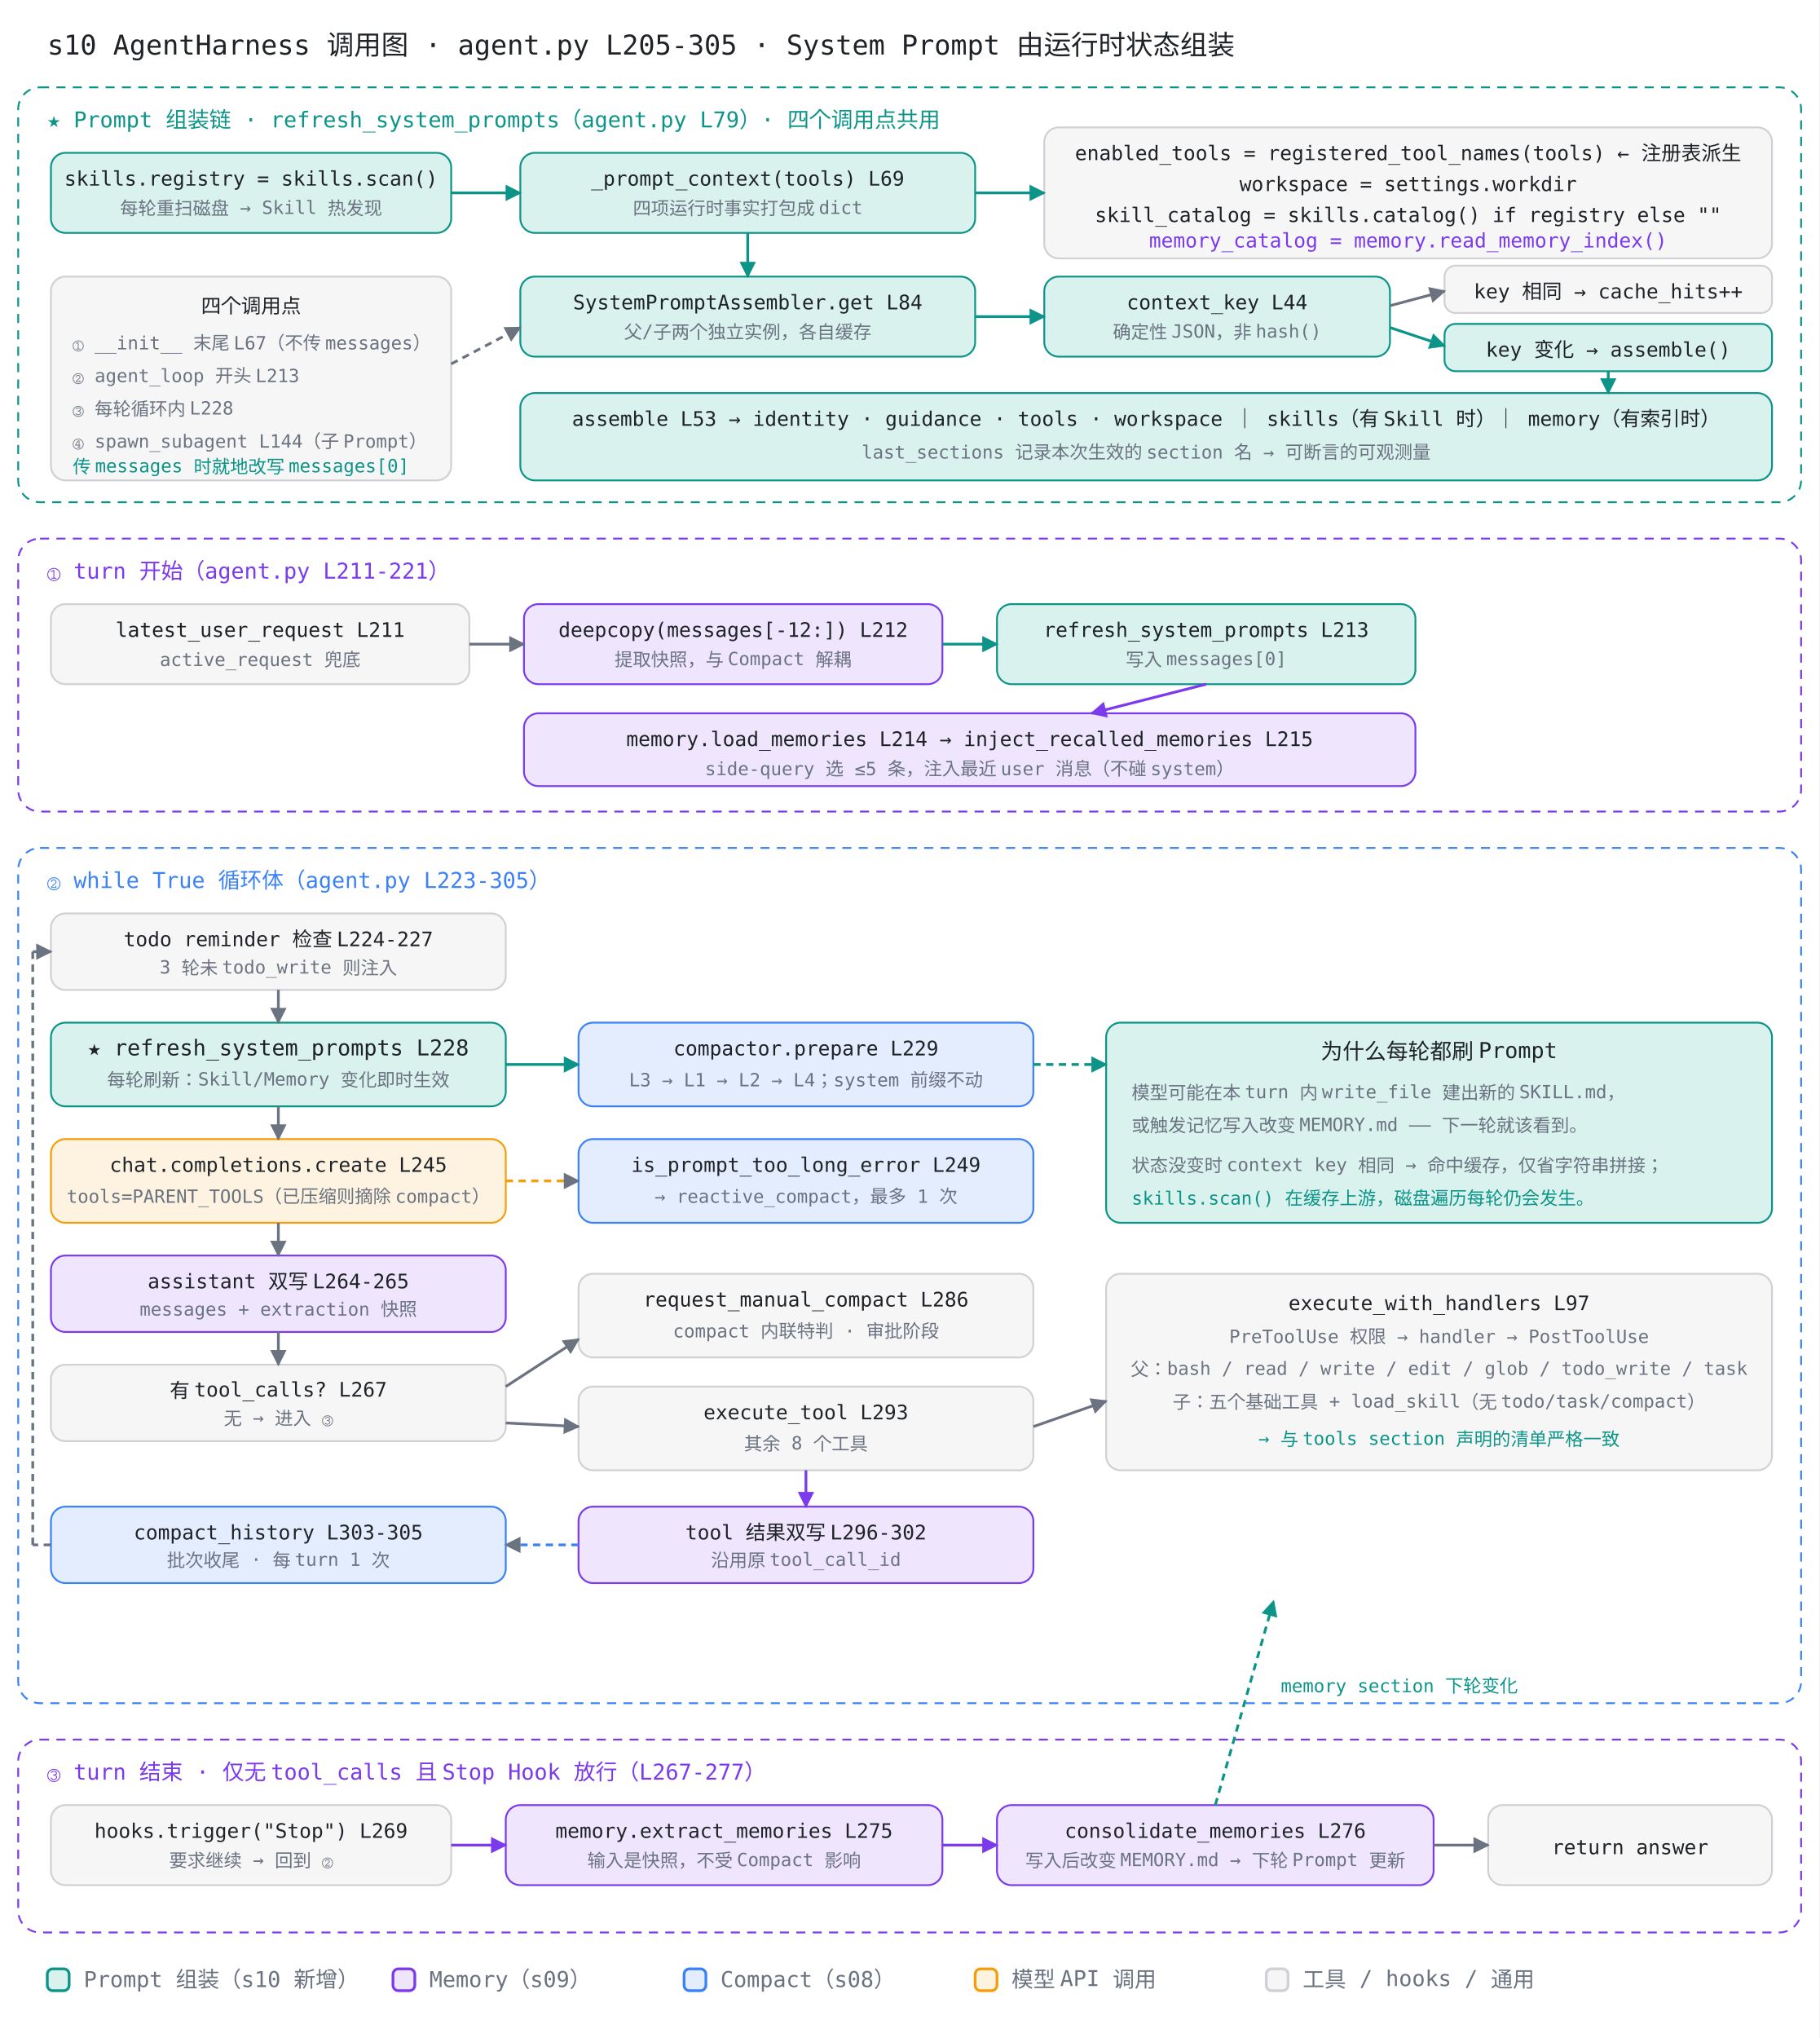
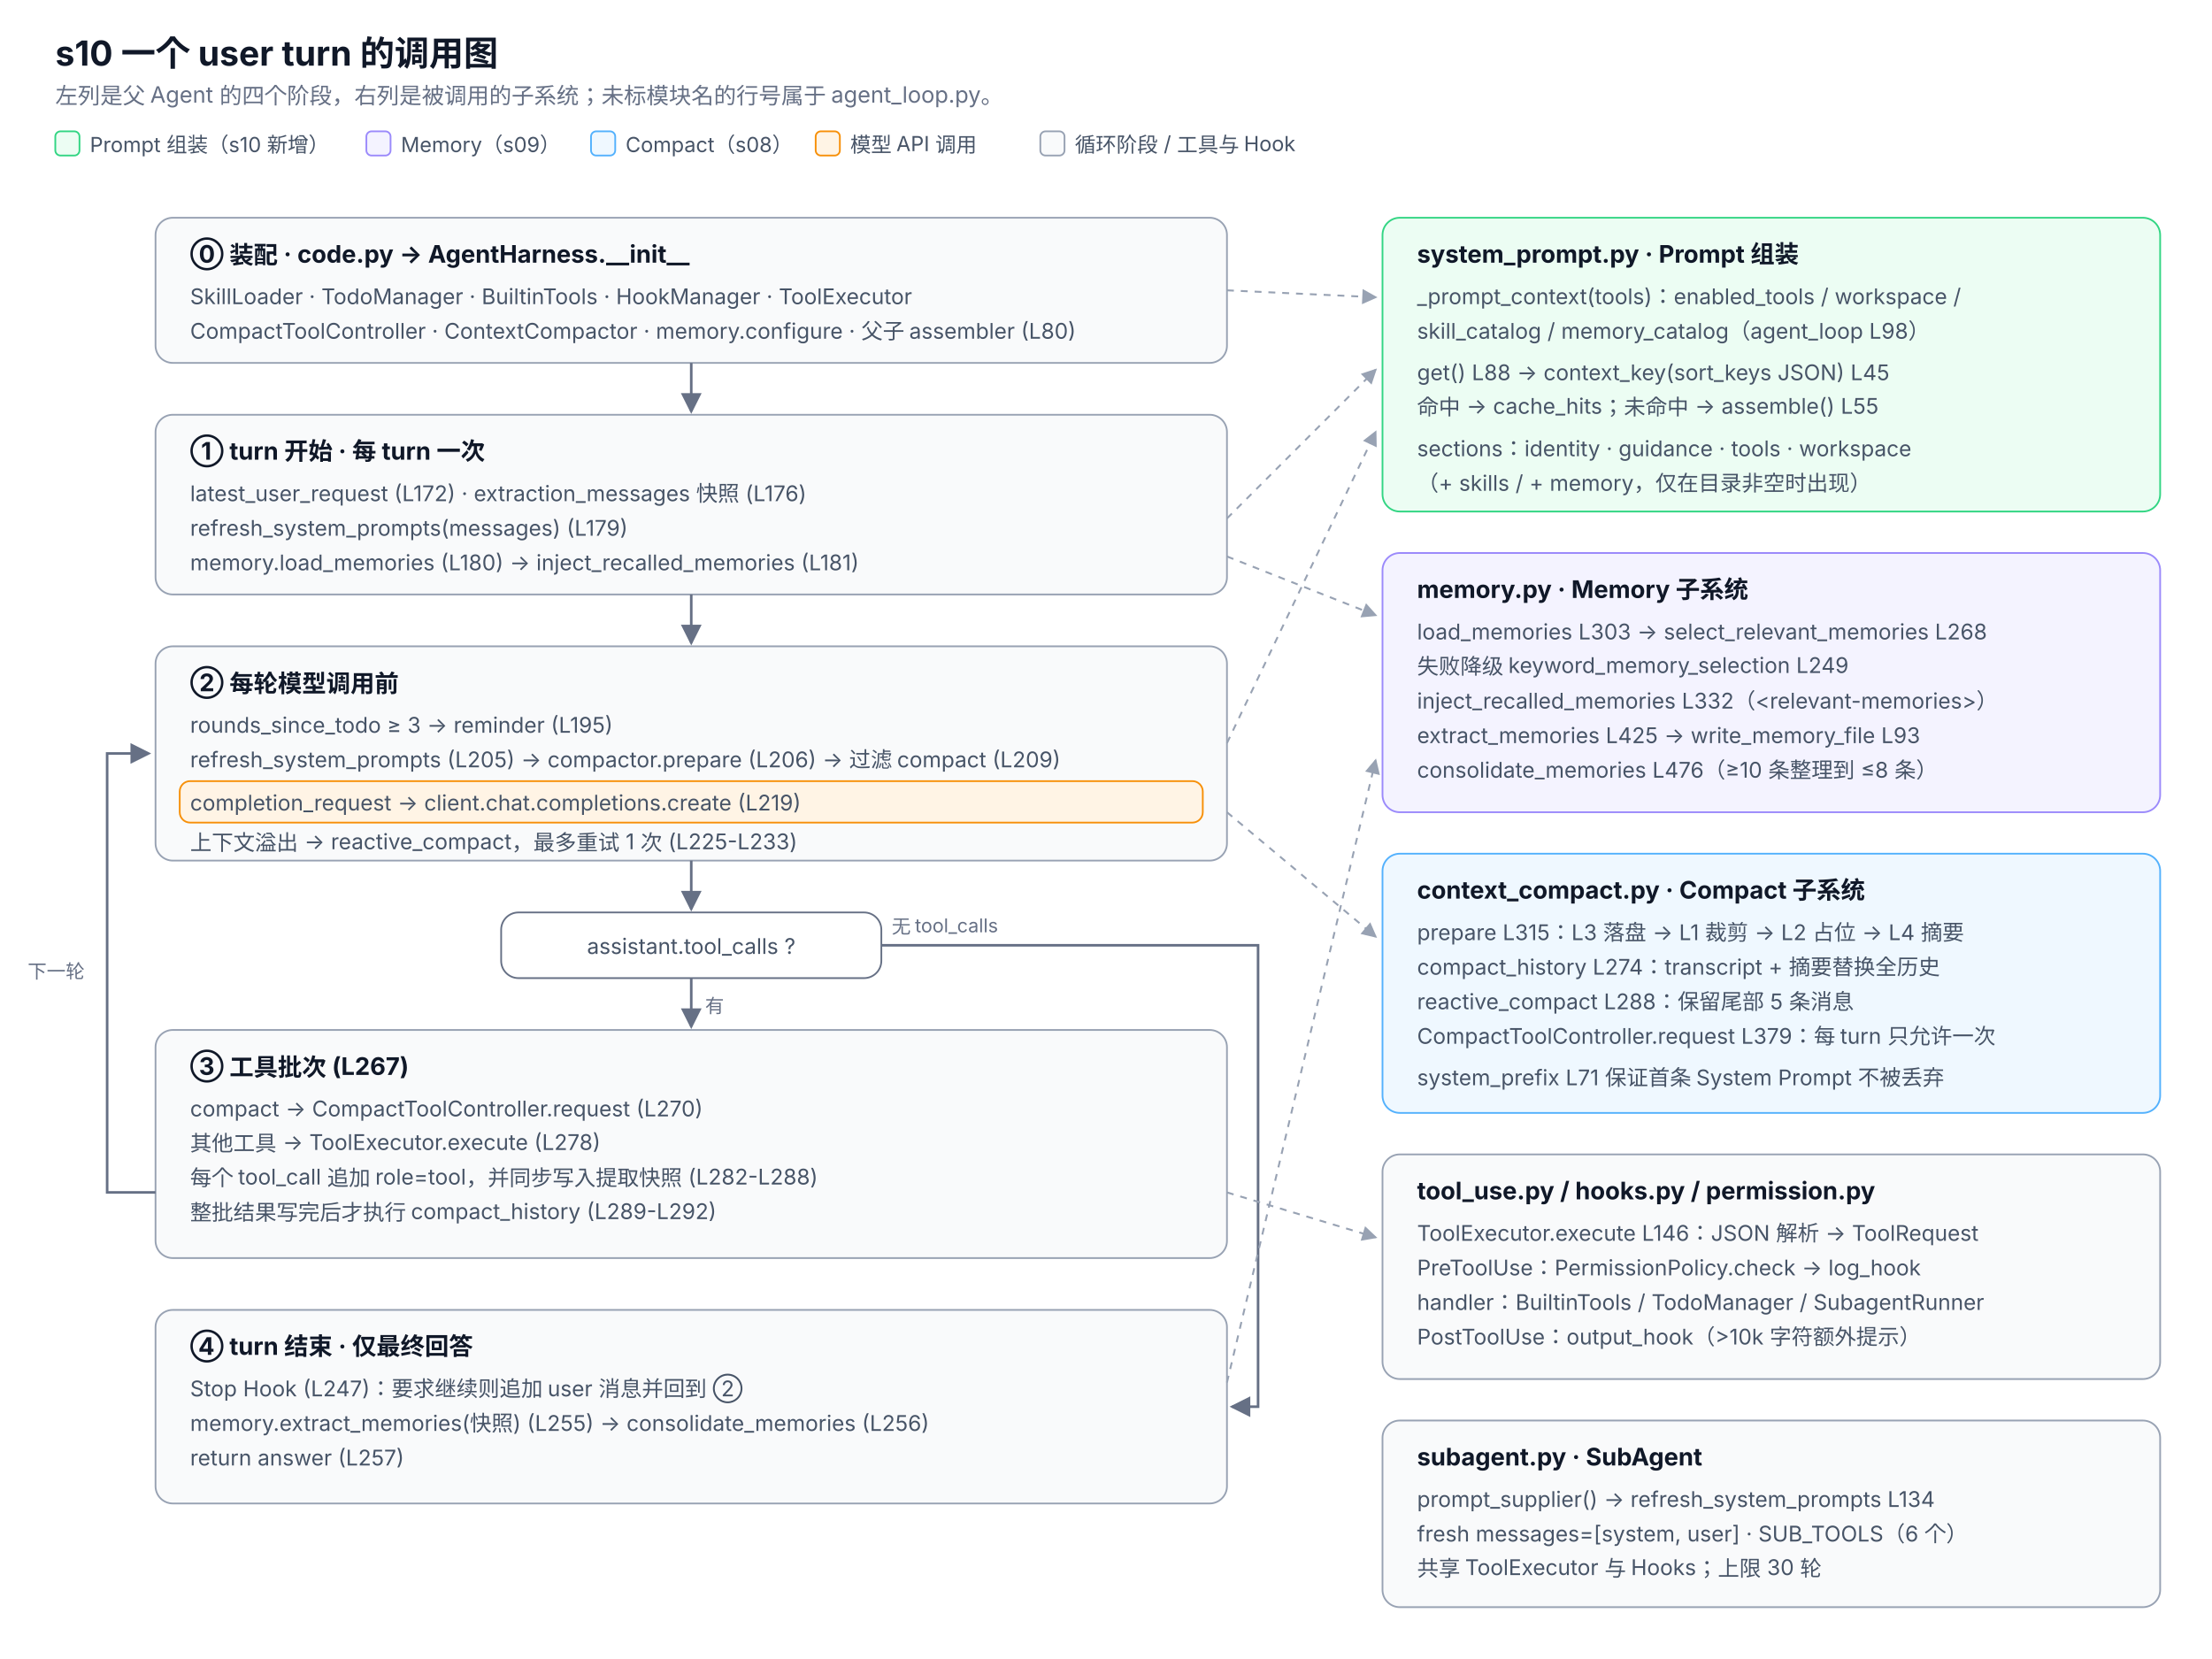
- <svg xmlns="http://www.w3.org/2000/svg" viewBox="0 0 1000 1120" font-family="ui-monospace, 'SF Mono', Consolas, monospace">
+ <svg xmlns="http://www.w3.org/2000/svg" width="1280" height="960" viewBox="0 0 1280 960">
  <defs>
-     <marker id="arr" viewBox="0 0 10 10" refX="9" refY="5" markerWidth="6" markerHeight="6" orient="auto">
-       <path d="M0,0 L10,5 L0,10 Z" fill="#6b7280" />
+     <marker id="arrow" markerWidth="8" markerHeight="8" refX="7" refY="4" orient="auto">
+       <path d="M0,0 L8,4 L0,8 Z" fill="#667085" />
    </marker>
-     <marker id="arrP" viewBox="0 0 10 10" refX="9" refY="5" markerWidth="6" markerHeight="6" orient="auto">
-       <path d="M0,0 L10,5 L0,10 Z" fill="#0d9488" />
+     <marker id="arrow-light" markerWidth="8" markerHeight="8" refX="7" refY="4" orient="auto">
+       <path d="M0,0 L8,4 L0,8 Z" fill="#98a2b3" />
    </marker>
-     <marker id="arrM" viewBox="0 0 10 10" refX="9" refY="5" markerWidth="6" markerHeight="6" orient="auto">
-       <path d="M0,0 L10,5 L0,10 Z" fill="#7c3aed" />
-     </marker>
+     <style>
+       .title { font: 700 20px -apple-system,BlinkMacSystemFont,"Segoe UI",sans-serif; fill: #101828; }
+       .subtitle { font: 13px -apple-system,BlinkMacSystemFont,"Segoe UI",sans-serif; fill: #667085; }
+       .legend { font: 12px -apple-system,BlinkMacSystemFont,"Segoe UI",sans-serif; fill: #475467; }
+       .box-title { font: 700 14px -apple-system,BlinkMacSystemFont,"Segoe UI",sans-serif; fill: #101828; }
+       .box-text { font: 12.5px -apple-system,BlinkMacSystemFont,"Segoe UI",sans-serif; fill: #475467; }
+       .edge-label { font: 11px -apple-system,BlinkMacSystemFont,"Segoe UI",sans-serif; fill: #667085; }
+       .edge { stroke: #667085; stroke-width: 1.5; fill: none; marker-end: url(#arrow); }
+       .link { stroke: #98a2b3; stroke-width: 1.1; fill: none; stroke-dasharray: 4 4; marker-end: url(#arrow-light); }
+       .stage { fill: #f9fafb; stroke: #98a2b3; }
+       .decision { fill: #ffffff; stroke: #667085; }
+       .prompt { fill: #ecfdf3; stroke: #32d583; }
+       .memory { fill: #f4f3ff; stroke: #9b8afb; }
+       .compact { fill: #eff8ff; stroke: #53b1fd; }
+       .model { fill: #fff4e5; stroke: #f79009; }
+     </style>
  </defs>
-   <rect x="0" y="0" width="1000" height="1120" fill="#ffffff" />
-   <text x="26" y="30" fill="#1f2328" font-size="15">s10 AgentHarness 调用图 · agent.py L205-305 · System Prompt 由运行时状态组装</text>
-   <rect x="10" y="48" width="980" height="228" rx="12" fill="none" stroke="#0d9488" stroke-dasharray="5 4" />
-   <text x="26" y="70" fill="#0d9488" font-size="12">★ Prompt 组装链 · refresh_system_prompts（agent.py L79）· 四个调用点共用</text>
-   <rect x="28" y="84" width="220" height="44" rx="8" fill="#d9f2ee" stroke="#0d9488" />
-   <text x="138" y="102" text-anchor="middle" fill="#1f2328" font-size="11">skills.registry = skills.scan()</text>
-   <text x="138" y="118" text-anchor="middle" fill="#6b7280" font-size="10">每轮重扫磁盘 → Skill 热发现</text>
-   <rect x="286" y="84" width="250" height="44" rx="8" fill="#d9f2ee" stroke="#0d9488" />
-   <text x="411" y="102" text-anchor="middle" fill="#1f2328" font-size="11">_prompt_context(tools) L69</text>
-   <text x="411" y="118" text-anchor="middle" fill="#6b7280" font-size="10">四项运行时事实打包成 dict</text>
-   <rect x="574" y="70" width="400" height="72" rx="8" fill="#f6f6f7" stroke="#d0d0d5" />
-   <text x="774" y="88" text-anchor="middle" fill="#1f2328" font-size="11">enabled_tools = registered_tool_names(tools)  ← 注册表派生</text>
-   <text x="774" y="105" text-anchor="middle" fill="#1f2328" font-size="11">workspace = settings.workdir</text>
-   <text x="774" y="122" text-anchor="middle" fill="#1f2328" font-size="11">skill_catalog = skills.catalog() if registry else ""</text>
-   <text x="774" y="136" text-anchor="middle" fill="#7c3aed" font-size="11">memory_catalog = memory.read_memory_index()</text>
-   <rect x="286" y="152" width="250" height="44" rx="8" fill="#d9f2ee" stroke="#0d9488" />
-   <text x="411" y="170" text-anchor="middle" fill="#1f2328" font-size="11">SystemPromptAssembler.get L84</text>
-   <text x="411" y="186" text-anchor="middle" fill="#6b7280" font-size="10">父/子两个独立实例，各自缓存</text>
-   <rect x="574" y="152" width="190" height="44" rx="8" fill="#d9f2ee" stroke="#0d9488" />
-   <text x="669" y="170" text-anchor="middle" fill="#1f2328" font-size="11">context_key L44</text>
-   <text x="669" y="186" text-anchor="middle" fill="#6b7280" font-size="10">确定性 JSON，非 hash()</text>
-   <rect x="794" y="146" width="180" height="26" rx="6" fill="#f6f6f7" stroke="#d0d0d5" />
-   <text x="884" y="164" text-anchor="middle" fill="#1f2328" font-size="11">key 相同 → cache_hits++</text>
-   <rect x="794" y="178" width="180" height="26" rx="6" fill="#d9f2ee" stroke="#0d9488" />
-   <text x="884" y="196" text-anchor="middle" fill="#1f2328" font-size="11">key 变化 → assemble()</text>
-   <rect x="286" y="216" width="688" height="48" rx="8" fill="#d9f2ee" stroke="#0d9488" />
-   <text x="630" y="234" text-anchor="middle" fill="#1f2328" font-size="11">assemble L53 → identity · guidance · tools · workspace ｜ skills（有 Skill 时）｜ memory（有索引时）</text>
-   <text x="630" y="252" text-anchor="middle" fill="#6b7280" font-size="10">last_sections 记录本次生效的 section 名 → 可断言的可观测量</text>
-   <rect x="28" y="152" width="220" height="112" rx="8" fill="#f6f6f7" stroke="#d0d0d5" />
-   <text x="138" y="172" text-anchor="middle" fill="#1f2328" font-size="11">四个调用点</text>
-   <text x="40" y="192" fill="#6b7280" font-size="10">① __init__ 末尾  L67（不传 messages）</text>
-   <text x="40" y="210" fill="#6b7280" font-size="10">② agent_loop 开头  L213</text>
-   <text x="40" y="228" fill="#6b7280" font-size="10">③ 每轮循环内  L228</text>
-   <text x="40" y="246" fill="#6b7280" font-size="10">④ spawn_subagent  L144（子 Prompt）</text>
-   <text x="40" y="260" fill="#0d9488" font-size="10">传 messages 时就地改写 messages[0]</text>
-   <line x1="248" y1="106" x2="286" y2="106" stroke="#0d9488" stroke-width="1.5" marker-end="url(#arrP)" />
-   <line x1="536" y1="106" x2="574" y2="106" stroke="#0d9488" stroke-width="1.5" marker-end="url(#arrP)" />
-   <line x1="411" y1="128" x2="411" y2="152" stroke="#0d9488" stroke-width="1.5" marker-end="url(#arrP)" />
-   <line x1="536" y1="174" x2="574" y2="174" stroke="#0d9488" stroke-width="1.5" marker-end="url(#arrP)" />
-   <line x1="764" y1="168" x2="794" y2="160" stroke="#6b7280" stroke-width="1.5" marker-end="url(#arr)" />
-   <line x1="764" y1="180" x2="794" y2="190" stroke="#0d9488" stroke-width="1.5" marker-end="url(#arrP)" />
-   <line x1="884" y1="204" x2="884" y2="216" stroke="#0d9488" stroke-width="1.5" marker-end="url(#arrP)" />
-   <line x1="248" y1="200" x2="286" y2="180" stroke="#6b7280" stroke-width="1.5" stroke-dasharray="4 3" marker-end="url(#arr)" />
-   <rect x="10" y="296" width="980" height="150" rx="12" fill="none" stroke="#7c3aed" stroke-dasharray="5 4" />
-   <text x="26" y="318" fill="#7c3aed" font-size="12">① turn 开始（agent.py L211-221）</text>
-   <rect x="28" y="332" width="230" height="44" rx="8" fill="#f6f6f7" stroke="#d0d0d5" />
-   <text x="143" y="350" text-anchor="middle" fill="#1f2328" font-size="11">latest_user_request L211</text>
-   <text x="143" y="366" text-anchor="middle" fill="#6b7280" font-size="10">active_request 兜底</text>
-   <rect x="288" y="332" width="230" height="44" rx="8" fill="#efe6fd" stroke="#7c3aed" />
-   <text x="403" y="350" text-anchor="middle" fill="#1f2328" font-size="11">deepcopy(messages[-12:]) L212</text>
-   <text x="403" y="366" text-anchor="middle" fill="#6b7280" font-size="10">提取快照，与 Compact 解耦</text>
-   <rect x="548" y="332" width="230" height="44" rx="8" fill="#d9f2ee" stroke="#0d9488" />
-   <text x="663" y="350" text-anchor="middle" fill="#1f2328" font-size="11">refresh_system_prompts L213</text>
-   <text x="663" y="366" text-anchor="middle" fill="#6b7280" font-size="10">写入 messages[0]</text>
-   <rect x="288" y="392" width="490" height="40" rx="8" fill="#efe6fd" stroke="#7c3aed" />
-   <text x="533" y="410" text-anchor="middle" fill="#1f2328" font-size="11">memory.load_memories L214 → inject_recalled_memories L215</text>
-   <text x="533" y="426" text-anchor="middle" fill="#6b7280" font-size="10">side-query 选 ≤5 条，注入最近 user 消息（不碰 system）</text>
-   <line x1="258" y1="354" x2="288" y2="354" stroke="#6b7280" stroke-width="1.5" marker-end="url(#arr)" />
-   <line x1="518" y1="354" x2="548" y2="354" stroke="#0d9488" stroke-width="1.5" marker-end="url(#arrP)" />
-   <line x1="663" y1="376" x2="600" y2="392" stroke="#7c3aed" stroke-width="1.5" marker-end="url(#arrM)" />
-   <rect x="10" y="466" width="980" height="470" rx="12" fill="none" stroke="#3b82f6" stroke-dasharray="5 4" />
-   <text x="26" y="488" fill="#3b82f6" font-size="12">② while True 循环体（agent.py L223-305）</text>
-   <rect x="28" y="502" width="250" height="42" rx="8" fill="#f6f6f7" stroke="#d0d0d5" />
-   <text x="153" y="520" text-anchor="middle" fill="#1f2328" font-size="11">todo reminder 检查 L224-227</text>
-   <text x="153" y="535" text-anchor="middle" fill="#6b7280" font-size="10">3 轮未 todo_write 则注入</text>
-   <rect x="28" y="562" width="250" height="46" rx="8" fill="#d9f2ee" stroke="#0d9488" />
-   <text x="153" y="580" text-anchor="middle" fill="#1f2328" font-size="12">★ refresh_system_prompts L228</text>
-   <text x="153" y="597" text-anchor="middle" fill="#6b7280" font-size="10">每轮刷新：Skill/Memory 变化即时生效</text>
-   <rect x="318" y="562" width="250" height="46" rx="8" fill="#e3edfd" stroke="#3b82f6" />
-   <text x="443" y="580" text-anchor="middle" fill="#1f2328" font-size="11">compactor.prepare L229</text>
-   <text x="443" y="597" text-anchor="middle" fill="#6b7280" font-size="10">L3 → L1 → L2 → L4；system 前缀不动</text>
-   <rect x="28" y="626" width="250" height="46" rx="8" fill="#fdf3e0" stroke="#f59e0b" />
-   <text x="153" y="644" text-anchor="middle" fill="#1f2328" font-size="11">chat.completions.create L245</text>
-   <text x="153" y="661" text-anchor="middle" fill="#6b7280" font-size="10">tools=PARENT_TOOLS（已压缩则摘除 compact）</text>
-   <rect x="318" y="626" width="250" height="46" rx="8" fill="#e3edfd" stroke="#3b82f6" />
-   <text x="443" y="644" text-anchor="middle" fill="#1f2328" font-size="11">is_prompt_too_long_error L249</text>
-   <text x="443" y="661" text-anchor="middle" fill="#6b7280" font-size="10">→ reactive_compact，最多 1 次</text>
-   <rect x="28" y="690" width="250" height="42" rx="8" fill="#efe6fd" stroke="#7c3aed" />
-   <text x="153" y="708" text-anchor="middle" fill="#1f2328" font-size="11">assistant 双写 L264-265</text>
-   <text x="153" y="723" text-anchor="middle" fill="#6b7280" font-size="10">messages + extraction 快照</text>
-   <rect x="28" y="750" width="250" height="42" rx="8" fill="#f6f6f7" stroke="#d0d0d5" />
-   <text x="153" y="768" text-anchor="middle" fill="#1f2328" font-size="11">有 tool_calls? L267</text>
-   <text x="153" y="783" text-anchor="middle" fill="#6b7280" font-size="10">无 → 进入 ③</text>
-   <rect x="318" y="700" width="250" height="46" rx="8" fill="#f6f6f7" stroke="#d0d0d5" />
-   <text x="443" y="718" text-anchor="middle" fill="#1f2328" font-size="11">request_manual_compact L286</text>
-   <text x="443" y="735" text-anchor="middle" fill="#6b7280" font-size="10">compact 内联特判 · 审批阶段</text>
-   <rect x="318" y="762" width="250" height="46" rx="8" fill="#f6f6f7" stroke="#d0d0d5" />
-   <text x="443" y="780" text-anchor="middle" fill="#1f2328" font-size="11">execute_tool L293</text>
-   <text x="443" y="797" text-anchor="middle" fill="#6b7280" font-size="10">其余 8 个工具</text>
-   <rect x="608" y="700" width="366" height="108" rx="8" fill="#f6f6f7" stroke="#d0d0d5" />
-   <text x="791" y="720" text-anchor="middle" fill="#1f2328" font-size="11">execute_with_handlers L97</text>
-   <text x="791" y="738" text-anchor="middle" fill="#6b7280" font-size="10">PreToolUse 权限 → handler → PostToolUse</text>
-   <text x="791" y="756" text-anchor="middle" fill="#6b7280" font-size="10">父：bash / read / write / edit / glob / todo_write / task</text>
-   <text x="791" y="774" text-anchor="middle" fill="#6b7280" font-size="10">子：五个基础工具 + load_skill（无 todo/task/compact）</text>
-   <text x="791" y="794" text-anchor="middle" fill="#0d9488" font-size="10">→ 与 tools section 声明的清单严格一致</text>
-   <rect x="318" y="828" width="250" height="42" rx="8" fill="#efe6fd" stroke="#7c3aed" />
-   <text x="443" y="846" text-anchor="middle" fill="#1f2328" font-size="11">tool 结果双写 L296-302</text>
-   <text x="443" y="861" text-anchor="middle" fill="#6b7280" font-size="10">沿用原 tool_call_id</text>
-   <rect x="28" y="828" width="250" height="42" rx="8" fill="#e3edfd" stroke="#3b82f6" />
-   <text x="153" y="846" text-anchor="middle" fill="#1f2328" font-size="11">compact_history L303-305</text>
-   <text x="153" y="861" text-anchor="middle" fill="#6b7280" font-size="10">批次收尾 · 每 turn 1 次</text>
-   <rect x="608" y="562" width="366" height="110" rx="8" fill="#d9f2ee" stroke="#0d9488" />
-   <text x="791" y="582" text-anchor="middle" fill="#1f2328" font-size="12">为什么每轮都刷 Prompt</text>
-   <text x="622" y="604" fill="#6b7280" font-size="10">模型可能在本 turn 内 write_file 建出新的 SKILL.md，</text>
-   <text x="622" y="622" fill="#6b7280" font-size="10">或触发记忆写入改变 MEMORY.md —— 下一轮就该看到。</text>
-   <text x="622" y="644" fill="#6b7280" font-size="10">状态没变时 context key 相同 → 命中缓存，仅省字符串拼接；</text>
-   <text x="622" y="662" fill="#0d9488" font-size="10">skills.scan() 在缓存上游，磁盘遍历每轮仍会发生。</text>
-   <line x1="153" y1="544" x2="153" y2="562" stroke="#6b7280" stroke-width="1.5" marker-end="url(#arr)" />
-   <line x1="278" y1="585" x2="318" y2="585" stroke="#0d9488" stroke-width="1.5" marker-end="url(#arrP)" />
-   <line x1="568" y1="585" x2="608" y2="585" stroke="#0d9488" stroke-width="1.5" stroke-dasharray="4 3" marker-end="url(#arrP)" />
-   <line x1="153" y1="608" x2="153" y2="626" stroke="#6b7280" stroke-width="1.5" marker-end="url(#arr)" />
-   <line x1="278" y1="649" x2="318" y2="649" stroke="#f59e0b" stroke-width="1.5" stroke-dasharray="4 3" marker-end="url(#arr)" />
-   <line x1="153" y1="672" x2="153" y2="690" stroke="#6b7280" stroke-width="1.5" marker-end="url(#arr)" />
-   <line x1="153" y1="732" x2="153" y2="750" stroke="#6b7280" stroke-width="1.5" marker-end="url(#arr)" />
-   <line x1="278" y1="762" x2="318" y2="736" stroke="#6b7280" stroke-width="1.5" marker-end="url(#arr)" />
-   <line x1="278" y1="782" x2="318" y2="784" stroke="#6b7280" stroke-width="1.5" marker-end="url(#arr)" />
-   <line x1="568" y1="784" x2="608" y2="770" stroke="#6b7280" stroke-width="1.5" marker-end="url(#arr)" />
-   <line x1="443" y1="808" x2="443" y2="828" stroke="#7c3aed" stroke-width="1.5" marker-end="url(#arrM)" />
-   <line x1="318" y1="849" x2="278" y2="849" stroke="#3b82f6" stroke-width="1.5" stroke-dasharray="4 3" marker-end="url(#arr)" />
-   <line x1="28" y1="849" x2="18" y2="849" stroke="#6b7280" stroke-width="1.5" stroke-dasharray="4 3" />
-   <line x1="18" y1="849" x2="18" y2="523" stroke="#6b7280" stroke-width="1.5" stroke-dasharray="4 3" />
-   <line x1="18" y1="523" x2="28" y2="523" stroke="#6b7280" stroke-width="1.5" stroke-dasharray="4 3" marker-end="url(#arr)" />
-   <rect x="10" y="956" width="980" height="106" rx="12" fill="none" stroke="#7c3aed" stroke-dasharray="5 4" />
-   <text x="26" y="978" fill="#7c3aed" font-size="12">③ turn 结束 · 仅无 tool_calls 且 Stop Hook 放行（L267-277）</text>
-   <rect x="28" y="992" width="220" height="44" rx="8" fill="#f6f6f7" stroke="#d0d0d5" />
-   <text x="138" y="1010" text-anchor="middle" fill="#1f2328" font-size="11">hooks.trigger("Stop") L269</text>
-   <text x="138" y="1026" text-anchor="middle" fill="#6b7280" font-size="10">要求继续 → 回到 ②</text>
-   <rect x="278" y="992" width="240" height="44" rx="8" fill="#efe6fd" stroke="#7c3aed" />
-   <text x="398" y="1010" text-anchor="middle" fill="#1f2328" font-size="11">memory.extract_memories L275</text>
-   <text x="398" y="1026" text-anchor="middle" fill="#6b7280" font-size="10">输入是快照，不受 Compact 影响</text>
-   <rect x="548" y="992" width="240" height="44" rx="8" fill="#efe6fd" stroke="#7c3aed" />
-   <text x="668" y="1010" text-anchor="middle" fill="#1f2328" font-size="11">consolidate_memories L276</text>
-   <text x="668" y="1026" text-anchor="middle" fill="#6b7280" font-size="10">写入后改变 MEMORY.md → 下轮 Prompt 更新</text>
-   <rect x="818" y="992" width="156" height="44" rx="8" fill="#f6f6f7" stroke="#d0d0d5" />
-   <text x="896" y="1019" text-anchor="middle" fill="#1f2328" font-size="11">return answer</text>
-   <line x1="248" y1="1014" x2="278" y2="1014" stroke="#7c3aed" stroke-width="1.5" marker-end="url(#arrM)" />
-   <line x1="518" y1="1014" x2="548" y2="1014" stroke="#7c3aed" stroke-width="1.5" marker-end="url(#arrM)" />
-   <line x1="788" y1="1014" x2="818" y2="1014" stroke="#6b7280" stroke-width="1.5" marker-end="url(#arr)" />
-   <line x1="668" y1="992" x2="700" y2="880" stroke="#0d9488" stroke-width="1.5" stroke-dasharray="4 3" marker-end="url(#arrP)" />
-   <text x="704" y="930" fill="#0d9488" font-size="10">memory section 下轮变化</text>
-   <rect x="26" y="1082" width="12" height="12" rx="3" fill="#d9f2ee" stroke="#0d9488" stroke-width="1.5" />
-   <text x="46" y="1092" fill="#6b7280" font-size="12">Prompt 组装（s10 新增）</text>
-   <rect x="216" y="1082" width="12" height="12" rx="3" fill="#efe6fd" stroke="#7c3aed" stroke-width="1.5" />
-   <text x="236" y="1092" fill="#6b7280" font-size="12">Memory（s09）</text>
-   <rect x="376" y="1082" width="12" height="12" rx="3" fill="#e3edfd" stroke="#3b82f6" stroke-width="1.5" />
-   <text x="396" y="1092" fill="#6b7280" font-size="12">Compact（s08）</text>
-   <rect x="536" y="1082" width="12" height="12" rx="3" fill="#fdf3e0" stroke="#f59e0b" stroke-width="1.5" />
-   <text x="556" y="1092" fill="#6b7280" font-size="12">模型 API 调用</text>
-   <rect x="696" y="1082" width="12" height="12" rx="3" fill="#f6f6f7" stroke="#d0d0d5" stroke-width="1.5" />
-   <text x="716" y="1092" fill="#6b7280" font-size="12">工具 / hooks / 通用</text>
+   <rect width="1280" height="960" fill="#ffffff" />
+   <text x="32" y="38" class="title">s10 一个 user turn 的调用图</text>
+   <text x="32" y="60" class="subtitle">左列是父 Agent 的四个阶段，右列是被调用的子系统；未标模块名的行号属于 agent_loop.py。</text>
+   <rect x="32" y="76" width="14" height="14" rx="3" class="prompt" />
+   <text x="52" y="88" class="legend">Prompt 组装（s10 新增）</text>
+   <rect x="212" y="76" width="14" height="14" rx="3" class="memory" />
+   <text x="232" y="88" class="legend">Memory（s09）</text>
+   <rect x="342" y="76" width="14" height="14" rx="3" class="compact" />
+   <text x="362" y="88" class="legend">Compact（s08）</text>
+   <rect x="472" y="76" width="14" height="14" rx="3" class="model" />
+   <text x="492" y="88" class="legend">模型 API 调用</text>
+   <rect x="602" y="76" width="14" height="14" rx="3" class="stage" />
+   <text x="622" y="88" class="legend">循环阶段 / 工具与 Hook</text>
+   <rect x="90" y="126" width="620" height="84" rx="10" class="stage" />
+   <text x="110" y="152" class="box-title">⓪ 装配 · code.py → AgentHarness.__init__</text>
+   <text x="110" y="176" class="box-text">SkillLoader · TodoManager · BuiltinTools · HookManager · ToolExecutor</text>
+   <text x="110" y="196" class="box-text">CompactToolController · ContextCompactor · memory.configure · 父子 assembler (L80)</text>
+   <rect x="90" y="240" width="620" height="104" rx="10" class="stage" />
+   <text x="110" y="266" class="box-title">① turn 开始 · 每 turn 一次</text>
+   <text x="110" y="290" class="box-text">latest_user_request (L172) · extraction_messages 快照 (L176)</text>
+   <text x="110" y="310" class="box-text">refresh_system_prompts(messages) (L179)</text>
+   <text x="110" y="330" class="box-text">memory.load_memories (L180) → inject_recalled_memories (L181)</text>
+   <rect x="90" y="374" width="620" height="124" rx="10" class="stage" />
+   <text x="110" y="400" class="box-title">② 每轮模型调用前</text>
+   <text x="110" y="424" class="box-text">rounds_since_todo ≥ 3 → reminder (L195)</text>
+   <text x="110" y="444" class="box-text">refresh_system_prompts (L205) → compactor.prepare (L206) → 过滤 compact (L209)</text>
+   <rect x="104" y="452" width="592" height="24" rx="6" class="model" />
+   <text x="110" y="469" class="box-text">completion_request → client.chat.completions.create (L219)</text>
+   <text x="110" y="492" class="box-text">上下文溢出 → reactive_compact，最多重试 1 次 (L225-L233)</text>
+   <rect x="290" y="528" width="220" height="38" rx="10" class="decision" />
+   <text x="400" y="552" text-anchor="middle" class="box-text">assistant.tool_calls ?</text>
+   <rect x="90" y="596" width="620" height="132" rx="10" class="stage" />
+   <text x="110" y="622" class="box-title">③ 工具批次 (L267)</text>
+   <text x="110" y="646" class="box-text">compact → CompactToolController.request (L270)</text>
+   <text x="110" y="666" class="box-text">其他工具 → ToolExecutor.execute (L278)</text>
+   <text x="110" y="686" class="box-text">每个 tool_call 追加 role=tool，并同步写入提取快照 (L282-L288)</text>
+   <text x="110" y="706" class="box-text">整批结果写完后才执行 compact_history (L289-L292)</text>
+   <rect x="90" y="758" width="620" height="112" rx="10" class="stage" />
+   <text x="110" y="784" class="box-title">④ turn 结束 · 仅最终回答</text>
+   <text x="110" y="808" class="box-text">Stop Hook (L247)：要求继续则追加 user 消息并回到 ②</text>
+   <text x="110" y="828" class="box-text">memory.extract_memories(快照) (L255) → consolidate_memories (L256)</text>
+   <text x="110" y="848" class="box-text">return answer (L257)</text>
+   <line x1="400" y1="210" x2="400" y2="238" class="edge" />
+   <line x1="400" y1="344" x2="400" y2="372" class="edge" />
+   <line x1="400" y1="498" x2="400" y2="526" class="edge" />
+   <line x1="400" y1="566" x2="400" y2="594" class="edge" />
+   <text x="408" y="586" class="edge-label">有</text>
+   <path d="M510 547 L728 547 L728 814 L713 814" class="edge" />
+   <text x="516" y="540" class="edge-label">无 tool_calls</text>
+   <path d="M90 690 L62 690 L62 436 L86 436" class="edge" />
+   <text x="16" y="566" class="edge-label">下一轮</text>
+   <rect x="800" y="126" width="450" height="170" rx="10" class="prompt" />
+   <text x="820" y="152" class="box-title">system_prompt.py · Prompt 组装</text>
+   <text x="820" y="176" class="box-text">_prompt_context(tools)：enabled_tools / workspace /</text>
+   <text x="820" y="196" class="box-text">skill_catalog / memory_catalog（agent_loop L98）</text>
+   <text x="820" y="220" class="box-text">get() L88 → context_key(sort_keys JSON) L45</text>
+   <text x="820" y="240" class="box-text">命中 → cache_hits；未命中 → assemble() L55</text>
+   <text x="820" y="264" class="box-text">sections：identity · guidance · tools · workspace</text>
+   <text x="820" y="284" class="box-text">（+ skills / + memory，仅在目录非空时出现）</text>
+   <rect x="800" y="320" width="450" height="150" rx="10" class="memory" />
+   <text x="820" y="346" class="box-title">memory.py · Memory 子系统</text>
+   <text x="820" y="370" class="box-text">load_memories L303 → select_relevant_memories L268</text>
+   <text x="820" y="390" class="box-text">失败降级 keyword_memory_selection L249</text>
+   <text x="820" y="410" class="box-text">inject_recalled_memories L332（&lt;relevant-memories&gt;）</text>
+   <text x="820" y="430" class="box-text">extract_memories L425 → write_memory_file L93</text>
+   <text x="820" y="450" class="box-text">consolidate_memories L476（≥10 条整理到 ≤8 条）</text>
+   <rect x="800" y="494" width="450" height="150" rx="10" class="compact" />
+   <text x="820" y="520" class="box-title">context_compact.py · Compact 子系统</text>
+   <text x="820" y="544" class="box-text">prepare L315：L3 落盘 → L1 裁剪 → L2 占位 → L4 摘要</text>
+   <text x="820" y="564" class="box-text">compact_history L274：transcript + 摘要替换全历史</text>
+   <text x="820" y="584" class="box-text">reactive_compact L288：保留尾部 5 条消息</text>
+   <text x="820" y="604" class="box-text">CompactToolController.request L379：每 turn 只允许一次</text>
+   <text x="820" y="628" class="box-text">system_prefix L71 保证首条 System Prompt 不被丢弃</text>
+   <rect x="800" y="668" width="450" height="130" rx="10" class="stage" />
+   <text x="820" y="694" class="box-title">tool_use.py / hooks.py / permission.py</text>
+   <text x="820" y="718" class="box-text">ToolExecutor.execute L146：JSON 解析 → ToolRequest</text>
+   <text x="820" y="738" class="box-text">PreToolUse：PermissionPolicy.check → log_hook</text>
+   <text x="820" y="758" class="box-text">handler：BuiltinTools / TodoManager / SubagentRunner</text>
+   <text x="820" y="778" class="box-text">PostToolUse：output_hook（&gt;10k 字符额外提示）</text>
+   <rect x="800" y="822" width="450" height="108" rx="10" class="stage" />
+   <text x="820" y="848" class="box-title">subagent.py · SubAgent</text>
+   <text x="820" y="872" class="box-text">prompt_supplier() → refresh_system_prompts L134</text>
+   <text x="820" y="892" class="box-text">fresh messages=[system, user] · SUB_TOOLS（6 个）</text>
+   <text x="820" y="912" class="box-text">共享 ToolExecutor 与 Hooks；上限 30 轮</text>
+   <path d="M710 168 L796 172" class="link" />
+   <path d="M710 300 L796 214" class="link" />
+   <path d="M710 430 L796 250" class="link" />
+   <path d="M710 322 L796 356" class="link" />
+   <path d="M710 470 L796 542" class="link" />
+   <path d="M710 690 L796 716" class="link" />
+   <path d="M710 800 L796 440" class="link" />
</svg>
